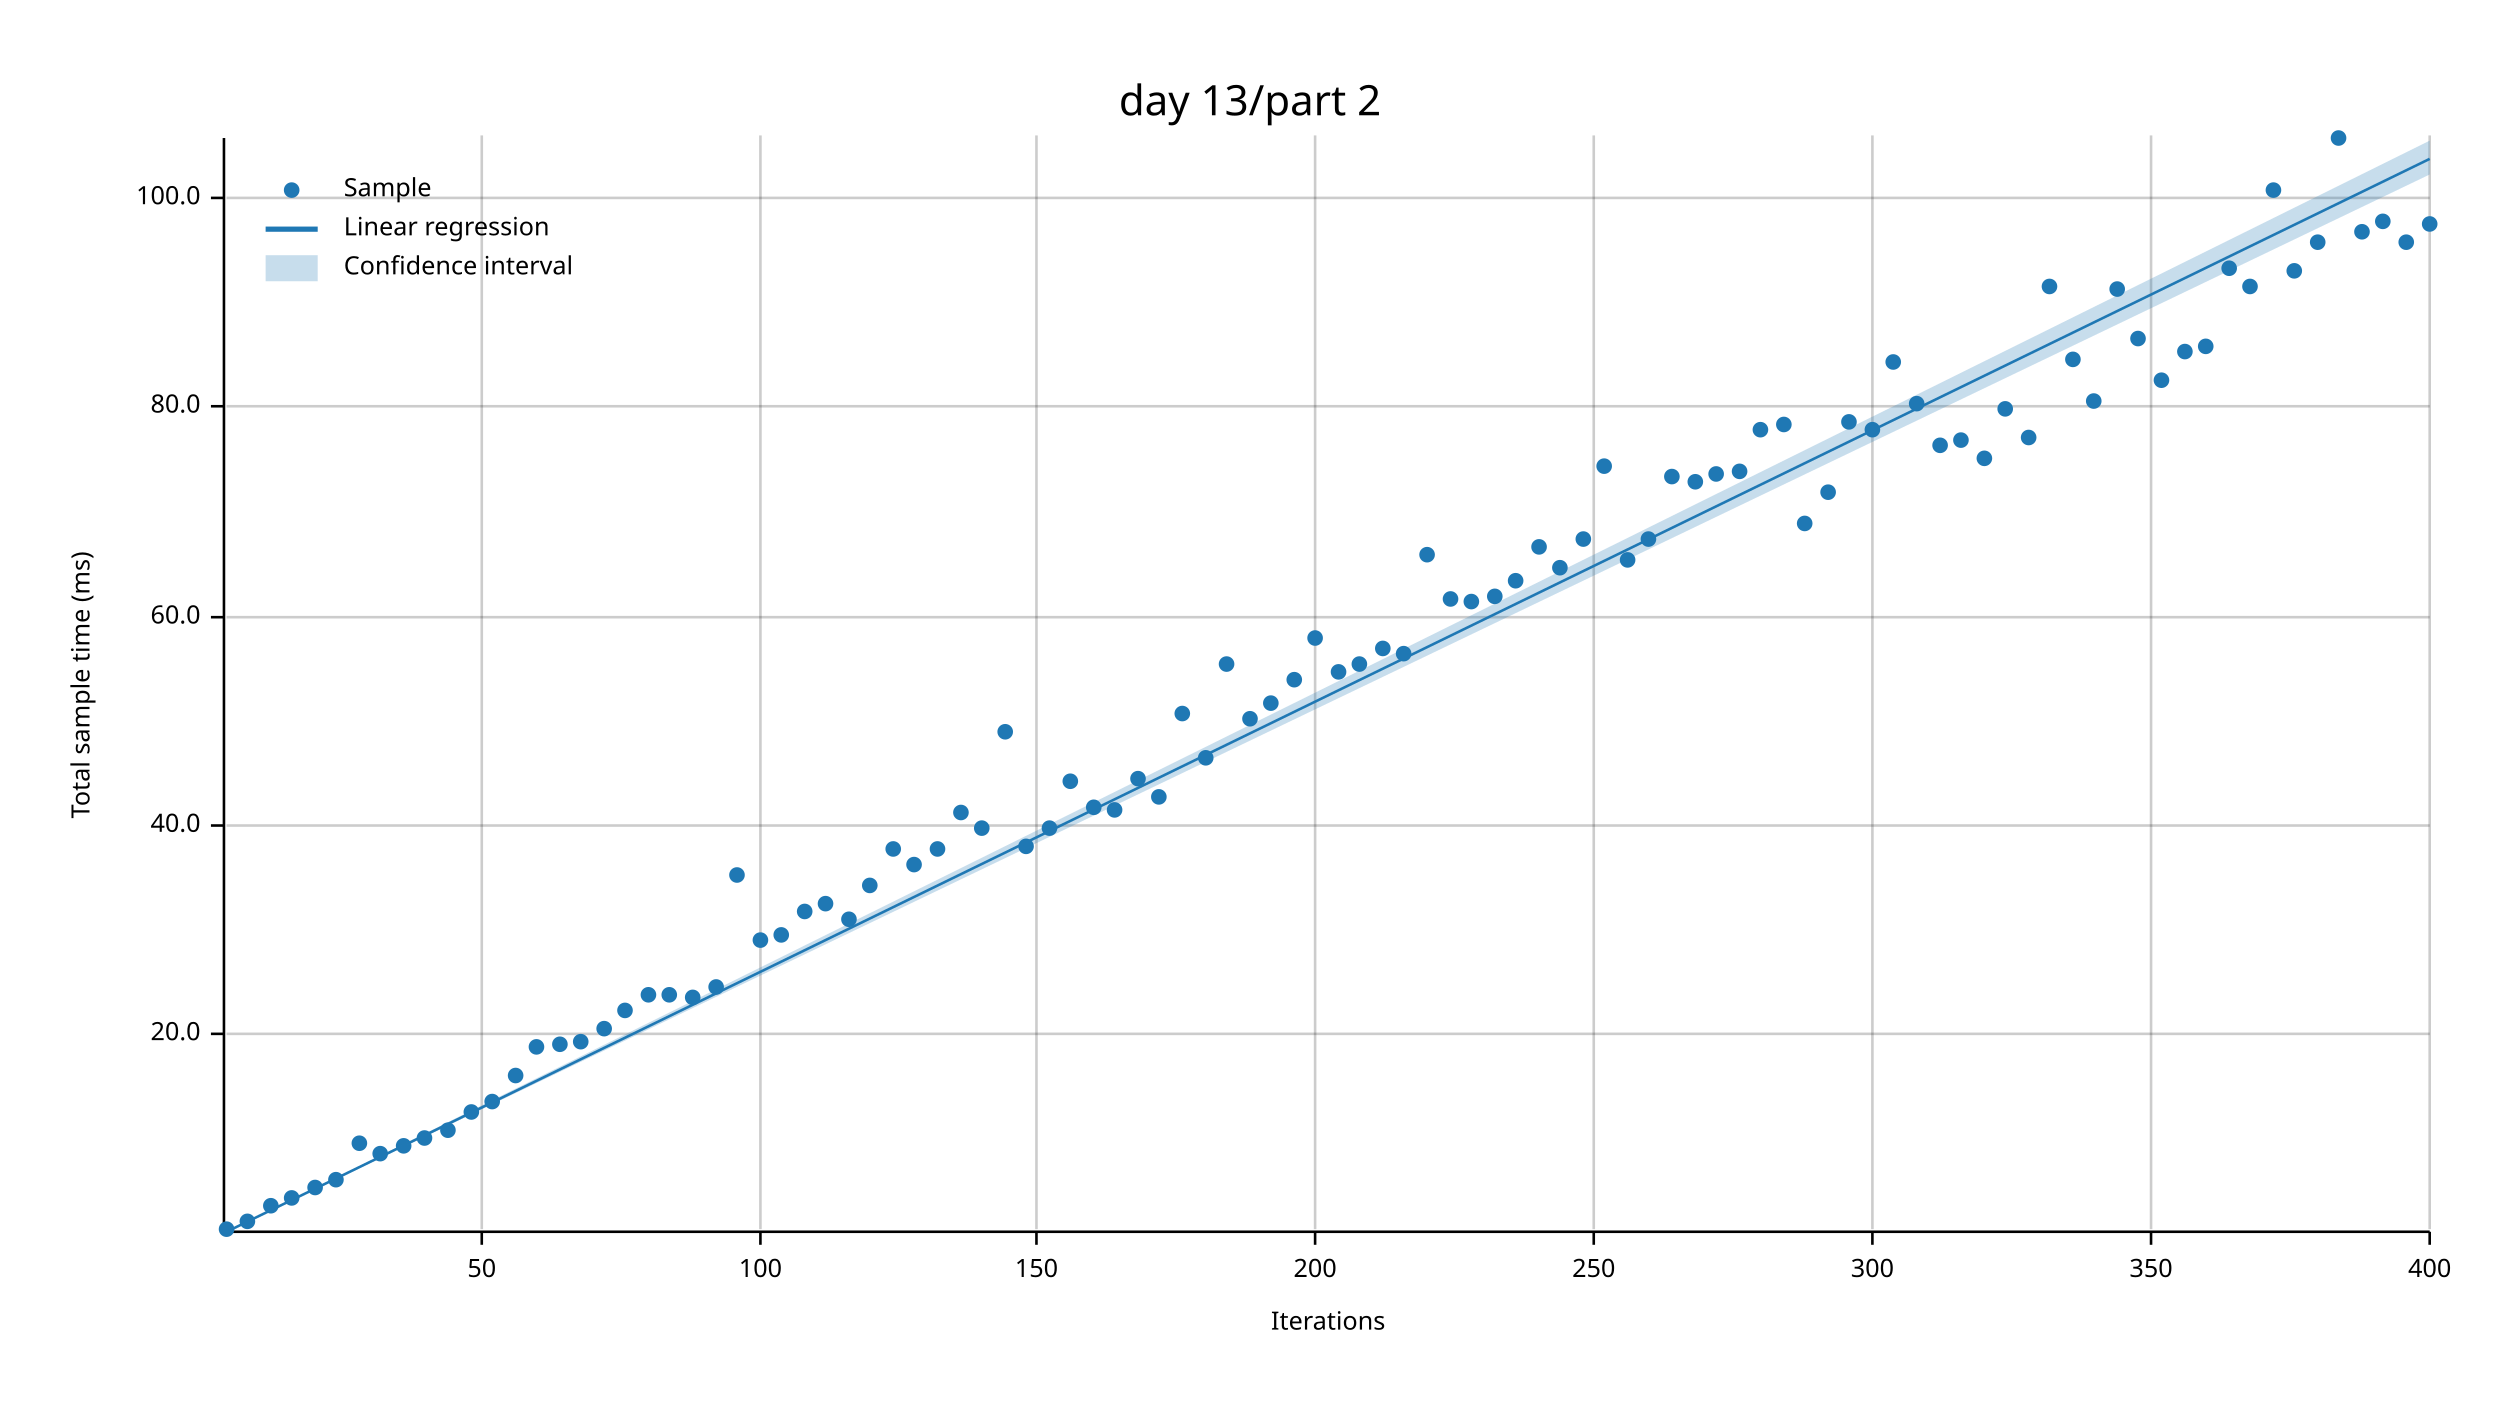
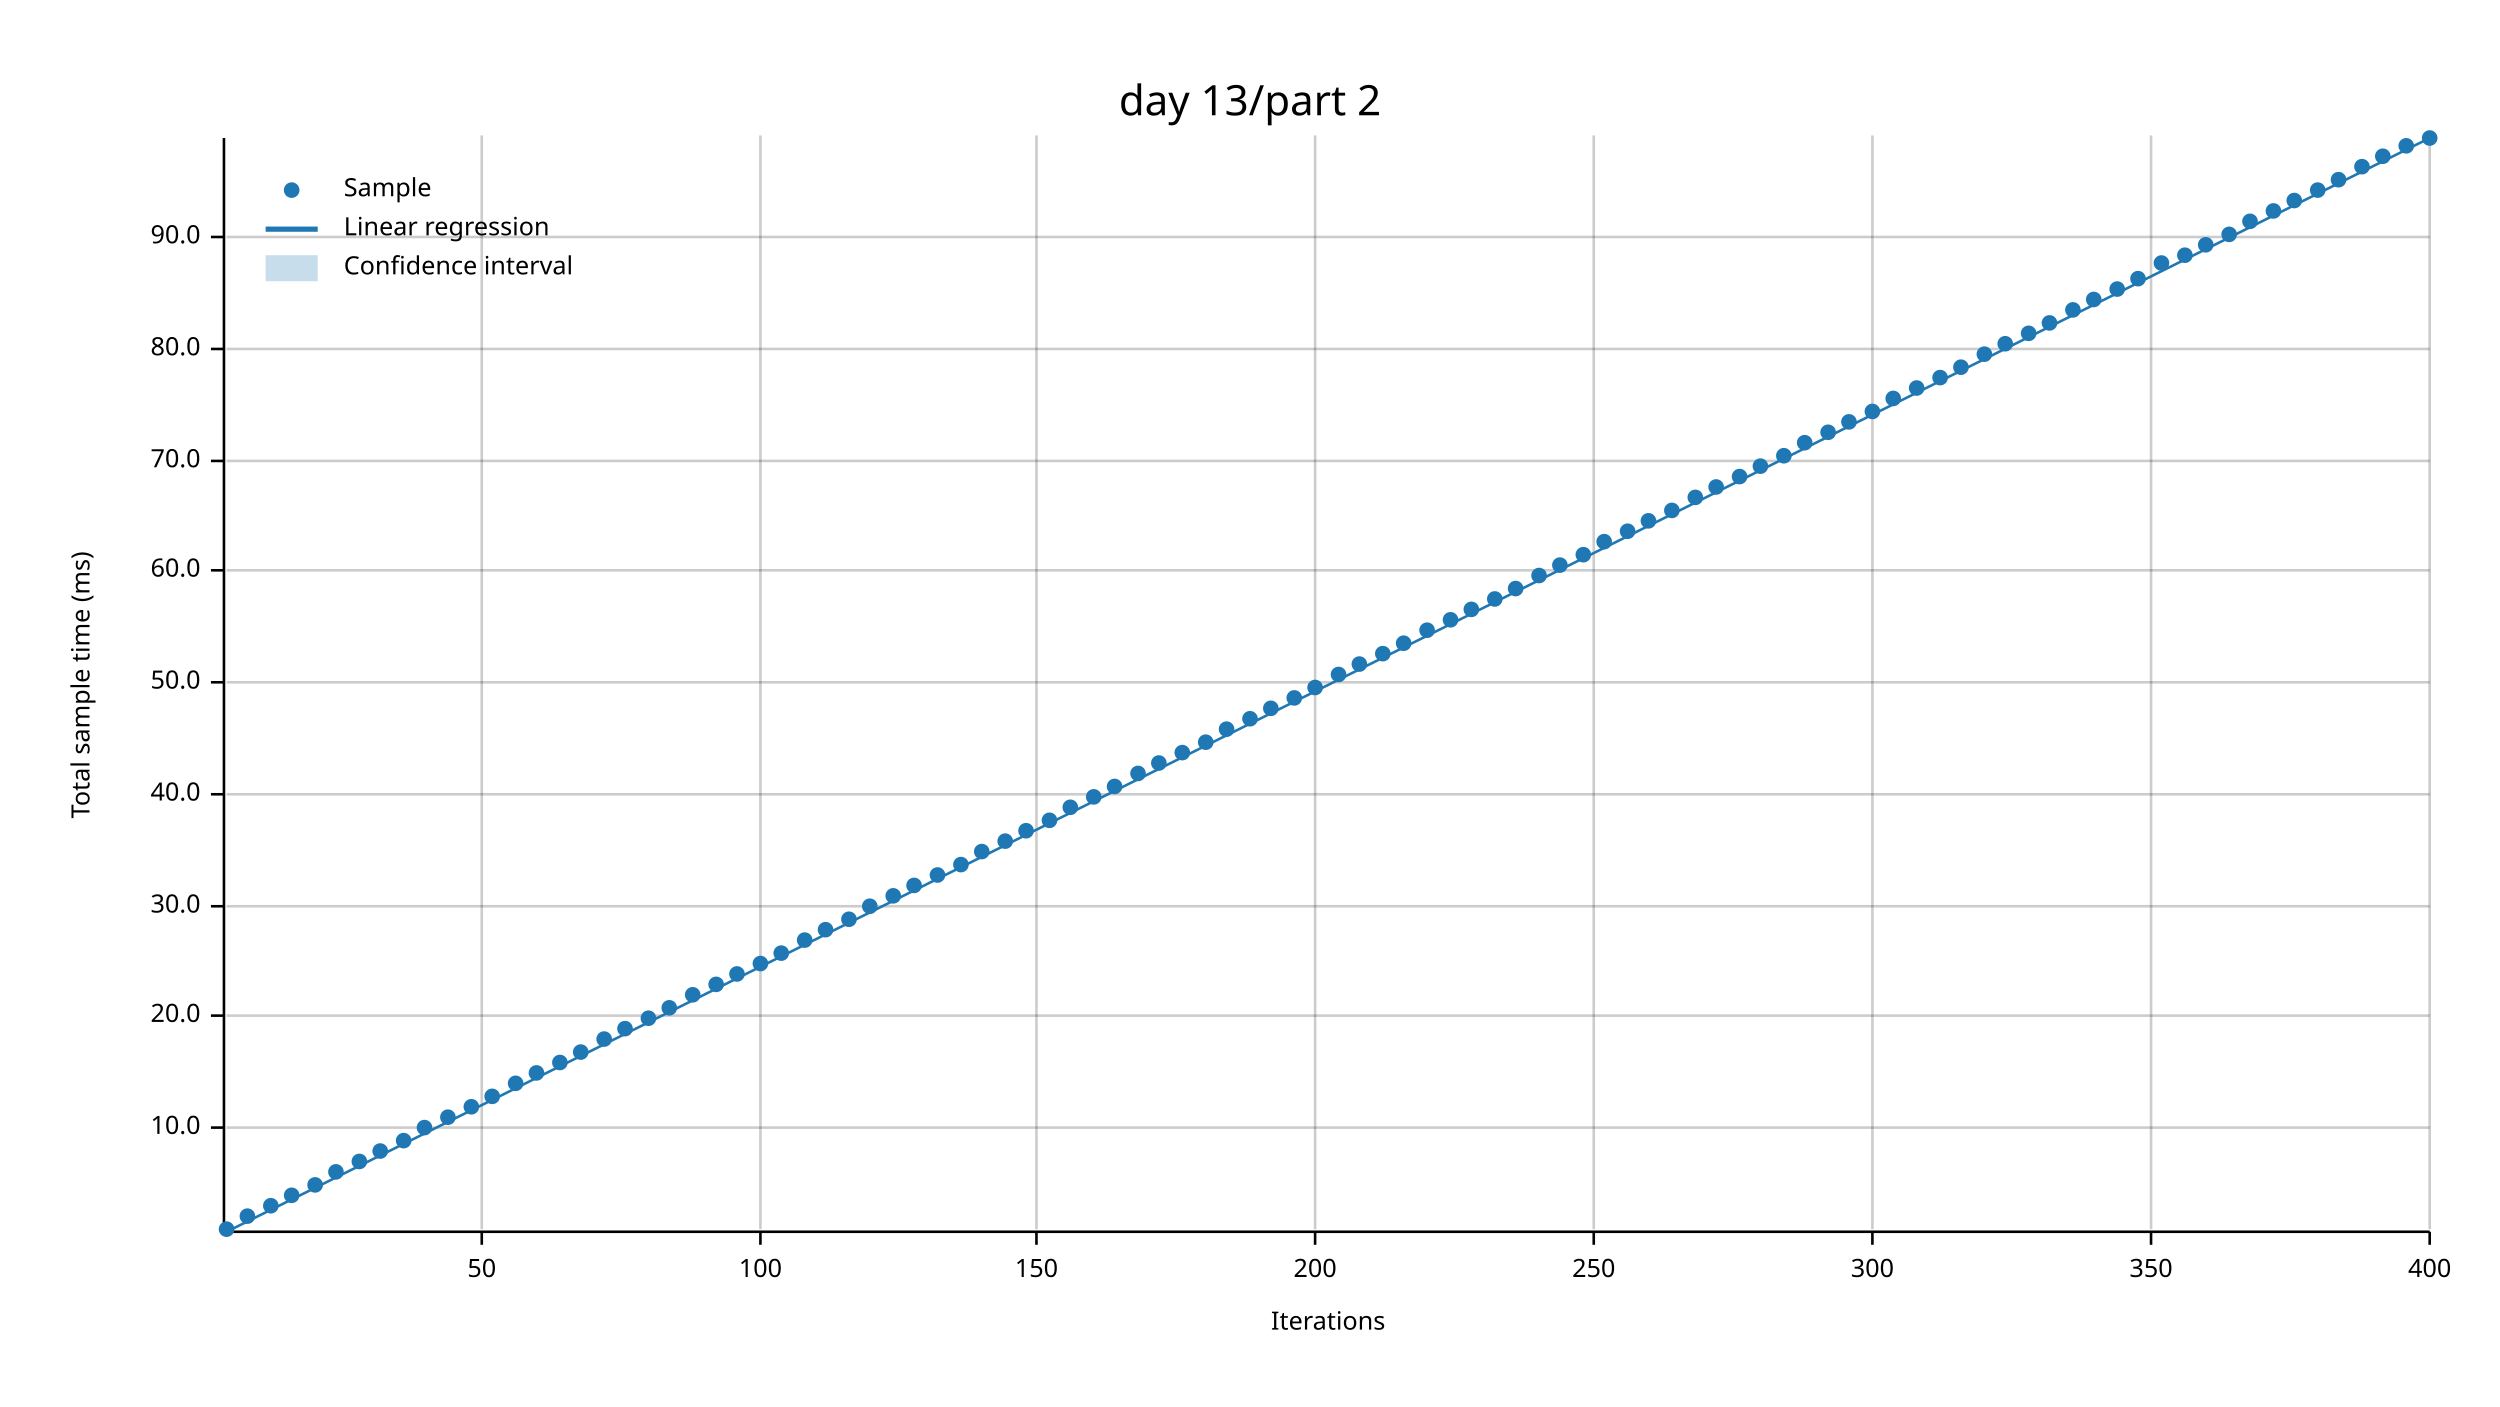
<svg xmlns="http://www.w3.org/2000/svg" width="960" height="540" viewBox="0 0 960 540">
  <text x="480" y="32" dy="0.76em" text-anchor="middle" font-family="sans-serif" font-size="16.129" opacity="1" fill="#000000">
day 13/part 2
</text>
  <text x="27" y="263" dy="0.76em" text-anchor="middle" font-family="sans-serif" font-size="9.677" opacity="1" fill="#000000" transform="rotate(270, 27, 263)">
Total sample time (ms)
</text>
  <text x="510" y="513" dy="-0.5ex" text-anchor="middle" font-family="sans-serif" font-size="9.677" opacity="1" fill="#000000">
Iterations
</text>
  <line opacity="0.2" stroke="#000000" stroke-width="1" x1="185" y1="472" x2="185" y2="52" />
  <line opacity="0.2" stroke="#000000" stroke-width="1" x1="292" y1="472" x2="292" y2="52" />
  <line opacity="0.2" stroke="#000000" stroke-width="1" x1="398" y1="472" x2="398" y2="52" />
  <line opacity="0.2" stroke="#000000" stroke-width="1" x1="505" y1="472" x2="505" y2="52" />
  <line opacity="0.2" stroke="#000000" stroke-width="1" x1="612" y1="472" x2="612" y2="52" />
  <line opacity="0.2" stroke="#000000" stroke-width="1" x1="719" y1="472" x2="719" y2="52" />
  <line opacity="0.2" stroke="#000000" stroke-width="1" x1="826" y1="472" x2="826" y2="52" />
  <line opacity="0.2" stroke="#000000" stroke-width="1" x1="933" y1="472" x2="933" y2="52" />
-   <line opacity="0.2" stroke="#000000" stroke-width="1" x1="87" y1="397" x2="933" y2="397" />
-   <line opacity="0.2" stroke="#000000" stroke-width="1" x1="87" y1="317" x2="933" y2="317" />
-   <line opacity="0.2" stroke="#000000" stroke-width="1" x1="87" y1="237" x2="933" y2="237" />
-   <line opacity="0.2" stroke="#000000" stroke-width="1" x1="87" y1="156" x2="933" y2="156" />
-   <line opacity="0.2" stroke="#000000" stroke-width="1" x1="87" y1="76" x2="933" y2="76" />
+   <line opacity="0.2" stroke="#000000" stroke-width="1" x1="87" y1="433" x2="933" y2="433" />
+   <line opacity="0.2" stroke="#000000" stroke-width="1" x1="87" y1="390" x2="933" y2="390" />
+   <line opacity="0.2" stroke="#000000" stroke-width="1" x1="87" y1="348" x2="933" y2="348" />
+   <line opacity="0.2" stroke="#000000" stroke-width="1" x1="87" y1="305" x2="933" y2="305" />
+   <line opacity="0.2" stroke="#000000" stroke-width="1" x1="87" y1="262" x2="933" y2="262" />
+   <line opacity="0.2" stroke="#000000" stroke-width="1" x1="87" y1="219" x2="933" y2="219" />
+   <line opacity="0.2" stroke="#000000" stroke-width="1" x1="87" y1="177" x2="933" y2="177" />
+   <line opacity="0.2" stroke="#000000" stroke-width="1" x1="87" y1="134" x2="933" y2="134" />
+   <line opacity="0.2" stroke="#000000" stroke-width="1" x1="87" y1="91" x2="933" y2="91" />
  <polyline fill="none" opacity="1" stroke="#000000" stroke-width="1" points="86,53 86,473 " />
-   <text x="77" y="397" dy="0.5ex" text-anchor="end" font-family="sans-serif" font-size="9.677" opacity="1" fill="#000000">
+   <text x="77" y="433" dy="0.5ex" text-anchor="end" font-family="sans-serif" font-size="9.677" opacity="1" fill="#000000">
+ 10.0
+ </text>
+   <polyline fill="none" opacity="1" stroke="#000000" stroke-width="1" points="81,433 86,433 " />
+   <text x="77" y="390" dy="0.5ex" text-anchor="end" font-family="sans-serif" font-size="9.677" opacity="1" fill="#000000">
20.0
</text>
-   <polyline fill="none" opacity="1" stroke="#000000" stroke-width="1" points="81,397 86,397 " />
-   <text x="77" y="317" dy="0.5ex" text-anchor="end" font-family="sans-serif" font-size="9.677" opacity="1" fill="#000000">
+   <polyline fill="none" opacity="1" stroke="#000000" stroke-width="1" points="81,390 86,390 " />
+   <text x="77" y="348" dy="0.5ex" text-anchor="end" font-family="sans-serif" font-size="9.677" opacity="1" fill="#000000">
+ 30.0
+ </text>
+   <polyline fill="none" opacity="1" stroke="#000000" stroke-width="1" points="81,348 86,348 " />
+   <text x="77" y="305" dy="0.5ex" text-anchor="end" font-family="sans-serif" font-size="9.677" opacity="1" fill="#000000">
40.0
</text>
-   <polyline fill="none" opacity="1" stroke="#000000" stroke-width="1" points="81,317 86,317 " />
-   <text x="77" y="237" dy="0.5ex" text-anchor="end" font-family="sans-serif" font-size="9.677" opacity="1" fill="#000000">
+   <polyline fill="none" opacity="1" stroke="#000000" stroke-width="1" points="81,305 86,305 " />
+   <text x="77" y="262" dy="0.5ex" text-anchor="end" font-family="sans-serif" font-size="9.677" opacity="1" fill="#000000">
+ 50.0
+ </text>
+   <polyline fill="none" opacity="1" stroke="#000000" stroke-width="1" points="81,262 86,262 " />
+   <text x="77" y="219" dy="0.5ex" text-anchor="end" font-family="sans-serif" font-size="9.677" opacity="1" fill="#000000">
60.0
</text>
-   <polyline fill="none" opacity="1" stroke="#000000" stroke-width="1" points="81,237 86,237 " />
-   <text x="77" y="156" dy="0.5ex" text-anchor="end" font-family="sans-serif" font-size="9.677" opacity="1" fill="#000000">
+   <polyline fill="none" opacity="1" stroke="#000000" stroke-width="1" points="81,219 86,219 " />
+   <text x="77" y="177" dy="0.5ex" text-anchor="end" font-family="sans-serif" font-size="9.677" opacity="1" fill="#000000">
+ 70.0
+ </text>
+   <polyline fill="none" opacity="1" stroke="#000000" stroke-width="1" points="81,177 86,177 " />
+   <text x="77" y="134" dy="0.5ex" text-anchor="end" font-family="sans-serif" font-size="9.677" opacity="1" fill="#000000">
80.0
</text>
-   <polyline fill="none" opacity="1" stroke="#000000" stroke-width="1" points="81,156 86,156 " />
-   <text x="77" y="76" dy="0.5ex" text-anchor="end" font-family="sans-serif" font-size="9.677" opacity="1" fill="#000000">
- 100.0
- </text>
-   <polyline fill="none" opacity="1" stroke="#000000" stroke-width="1" points="81,76 86,76 " />
+   <polyline fill="none" opacity="1" stroke="#000000" stroke-width="1" points="81,134 86,134 " />
+   <text x="77" y="91" dy="0.5ex" text-anchor="end" font-family="sans-serif" font-size="9.677" opacity="1" fill="#000000">
+ 90.0
+ </text>
+   <polyline fill="none" opacity="1" stroke="#000000" stroke-width="1" points="81,91 86,91 " />
  <polyline fill="none" opacity="1" stroke="#000000" stroke-width="1" points="87,473 933,473 " />
  <text x="185" y="483" dy="0.76em" text-anchor="middle" font-family="sans-serif" font-size="9.677" opacity="1" fill="#000000">
50
</text>
  <polyline fill="none" opacity="1" stroke="#000000" stroke-width="1" points="185,473 185,478 " />
  <text x="292" y="483" dy="0.76em" text-anchor="middle" font-family="sans-serif" font-size="9.677" opacity="1" fill="#000000">
100
</text>
  <polyline fill="none" opacity="1" stroke="#000000" stroke-width="1" points="292,473 292,478 " />
  <text x="398" y="483" dy="0.76em" text-anchor="middle" font-family="sans-serif" font-size="9.677" opacity="1" fill="#000000">
150
</text>
  <polyline fill="none" opacity="1" stroke="#000000" stroke-width="1" points="398,473 398,478 " />
  <text x="505" y="483" dy="0.76em" text-anchor="middle" font-family="sans-serif" font-size="9.677" opacity="1" fill="#000000">
200
</text>
  <polyline fill="none" opacity="1" stroke="#000000" stroke-width="1" points="505,473 505,478 " />
  <text x="612" y="483" dy="0.76em" text-anchor="middle" font-family="sans-serif" font-size="9.677" opacity="1" fill="#000000">
250
</text>
  <polyline fill="none" opacity="1" stroke="#000000" stroke-width="1" points="612,473 612,478 " />
  <text x="719" y="483" dy="0.76em" text-anchor="middle" font-family="sans-serif" font-size="9.677" opacity="1" fill="#000000">
300
</text>
  <polyline fill="none" opacity="1" stroke="#000000" stroke-width="1" points="719,473 719,478 " />
  <text x="826" y="483" dy="0.76em" text-anchor="middle" font-family="sans-serif" font-size="9.677" opacity="1" fill="#000000">
350
</text>
  <polyline fill="none" opacity="1" stroke="#000000" stroke-width="1" points="826,473 826,478 " />
  <text x="933" y="483" dy="0.76em" text-anchor="middle" font-family="sans-serif" font-size="9.677" opacity="1" fill="#000000">
400
</text>
  <polyline fill="none" opacity="1" stroke="#000000" stroke-width="1" points="933,473 933,478 " />
  <circle cx="87" cy="472" r="3" opacity="1" fill="#1F78B4" stroke="none" stroke-width="1" />
-   <circle cx="95" cy="469" r="3" opacity="1" fill="#1F78B4" stroke="none" stroke-width="1" />
+   <circle cx="95" cy="467" r="3" opacity="1" fill="#1F78B4" stroke="none" stroke-width="1" />
  <circle cx="104" cy="463" r="3" opacity="1" fill="#1F78B4" stroke="none" stroke-width="1" />
-   <circle cx="112" cy="460" r="3" opacity="1" fill="#1F78B4" stroke="none" stroke-width="1" />
-   <circle cx="121" cy="456" r="3" opacity="1" fill="#1F78B4" stroke="none" stroke-width="1" />
-   <circle cx="129" cy="453" r="3" opacity="1" fill="#1F78B4" stroke="none" stroke-width="1" />
-   <circle cx="138" cy="439" r="3" opacity="1" fill="#1F78B4" stroke="none" stroke-width="1" />
-   <circle cx="146" cy="443" r="3" opacity="1" fill="#1F78B4" stroke="none" stroke-width="1" />
-   <circle cx="155" cy="440" r="3" opacity="1" fill="#1F78B4" stroke="none" stroke-width="1" />
-   <circle cx="163" cy="437" r="3" opacity="1" fill="#1F78B4" stroke="none" stroke-width="1" />
-   <circle cx="172" cy="434" r="3" opacity="1" fill="#1F78B4" stroke="none" stroke-width="1" />
-   <circle cx="181" cy="427" r="3" opacity="1" fill="#1F78B4" stroke="none" stroke-width="1" />
-   <circle cx="189" cy="423" r="3" opacity="1" fill="#1F78B4" stroke="none" stroke-width="1" />
-   <circle cx="198" cy="413" r="3" opacity="1" fill="#1F78B4" stroke="none" stroke-width="1" />
-   <circle cx="206" cy="402" r="3" opacity="1" fill="#1F78B4" stroke="none" stroke-width="1" />
-   <circle cx="215" cy="401" r="3" opacity="1" fill="#1F78B4" stroke="none" stroke-width="1" />
-   <circle cx="223" cy="400" r="3" opacity="1" fill="#1F78B4" stroke="none" stroke-width="1" />
-   <circle cx="232" cy="395" r="3" opacity="1" fill="#1F78B4" stroke="none" stroke-width="1" />
-   <circle cx="240" cy="388" r="3" opacity="1" fill="#1F78B4" stroke="none" stroke-width="1" />
-   <circle cx="249" cy="382" r="3" opacity="1" fill="#1F78B4" stroke="none" stroke-width="1" />
-   <circle cx="257" cy="382" r="3" opacity="1" fill="#1F78B4" stroke="none" stroke-width="1" />
-   <circle cx="266" cy="383" r="3" opacity="1" fill="#1F78B4" stroke="none" stroke-width="1" />
-   <circle cx="275" cy="379" r="3" opacity="1" fill="#1F78B4" stroke="none" stroke-width="1" />
-   <circle cx="283" cy="336" r="3" opacity="1" fill="#1F78B4" stroke="none" stroke-width="1" />
-   <circle cx="292" cy="361" r="3" opacity="1" fill="#1F78B4" stroke="none" stroke-width="1" />
-   <circle cx="300" cy="359" r="3" opacity="1" fill="#1F78B4" stroke="none" stroke-width="1" />
-   <circle cx="309" cy="350" r="3" opacity="1" fill="#1F78B4" stroke="none" stroke-width="1" />
-   <circle cx="317" cy="347" r="3" opacity="1" fill="#1F78B4" stroke="none" stroke-width="1" />
+   <circle cx="112" cy="459" r="3" opacity="1" fill="#1F78B4" stroke="none" stroke-width="1" />
+   <circle cx="121" cy="455" r="3" opacity="1" fill="#1F78B4" stroke="none" stroke-width="1" />
+   <circle cx="129" cy="450" r="3" opacity="1" fill="#1F78B4" stroke="none" stroke-width="1" />
+   <circle cx="138" cy="446" r="3" opacity="1" fill="#1F78B4" stroke="none" stroke-width="1" />
+   <circle cx="146" cy="442" r="3" opacity="1" fill="#1F78B4" stroke="none" stroke-width="1" />
+   <circle cx="155" cy="438" r="3" opacity="1" fill="#1F78B4" stroke="none" stroke-width="1" />
+   <circle cx="163" cy="433" r="3" opacity="1" fill="#1F78B4" stroke="none" stroke-width="1" />
+   <circle cx="172" cy="429" r="3" opacity="1" fill="#1F78B4" stroke="none" stroke-width="1" />
+   <circle cx="181" cy="425" r="3" opacity="1" fill="#1F78B4" stroke="none" stroke-width="1" />
+   <circle cx="189" cy="421" r="3" opacity="1" fill="#1F78B4" stroke="none" stroke-width="1" />
+   <circle cx="198" cy="416" r="3" opacity="1" fill="#1F78B4" stroke="none" stroke-width="1" />
+   <circle cx="206" cy="412" r="3" opacity="1" fill="#1F78B4" stroke="none" stroke-width="1" />
+   <circle cx="215" cy="408" r="3" opacity="1" fill="#1F78B4" stroke="none" stroke-width="1" />
+   <circle cx="223" cy="404" r="3" opacity="1" fill="#1F78B4" stroke="none" stroke-width="1" />
+   <circle cx="232" cy="399" r="3" opacity="1" fill="#1F78B4" stroke="none" stroke-width="1" />
+   <circle cx="240" cy="395" r="3" opacity="1" fill="#1F78B4" stroke="none" stroke-width="1" />
+   <circle cx="249" cy="391" r="3" opacity="1" fill="#1F78B4" stroke="none" stroke-width="1" />
+   <circle cx="257" cy="387" r="3" opacity="1" fill="#1F78B4" stroke="none" stroke-width="1" />
+   <circle cx="266" cy="382" r="3" opacity="1" fill="#1F78B4" stroke="none" stroke-width="1" />
+   <circle cx="275" cy="378" r="3" opacity="1" fill="#1F78B4" stroke="none" stroke-width="1" />
+   <circle cx="283" cy="374" r="3" opacity="1" fill="#1F78B4" stroke="none" stroke-width="1" />
+   <circle cx="292" cy="370" r="3" opacity="1" fill="#1F78B4" stroke="none" stroke-width="1" />
+   <circle cx="300" cy="366" r="3" opacity="1" fill="#1F78B4" stroke="none" stroke-width="1" />
+   <circle cx="309" cy="361" r="3" opacity="1" fill="#1F78B4" stroke="none" stroke-width="1" />
+   <circle cx="317" cy="357" r="3" opacity="1" fill="#1F78B4" stroke="none" stroke-width="1" />
  <circle cx="326" cy="353" r="3" opacity="1" fill="#1F78B4" stroke="none" stroke-width="1" />
-   <circle cx="334" cy="340" r="3" opacity="1" fill="#1F78B4" stroke="none" stroke-width="1" />
-   <circle cx="343" cy="326" r="3" opacity="1" fill="#1F78B4" stroke="none" stroke-width="1" />
-   <circle cx="351" cy="332" r="3" opacity="1" fill="#1F78B4" stroke="none" stroke-width="1" />
-   <circle cx="360" cy="326" r="3" opacity="1" fill="#1F78B4" stroke="none" stroke-width="1" />
-   <circle cx="369" cy="312" r="3" opacity="1" fill="#1F78B4" stroke="none" stroke-width="1" />
-   <circle cx="377" cy="318" r="3" opacity="1" fill="#1F78B4" stroke="none" stroke-width="1" />
-   <circle cx="386" cy="281" r="3" opacity="1" fill="#1F78B4" stroke="none" stroke-width="1" />
-   <circle cx="394" cy="325" r="3" opacity="1" fill="#1F78B4" stroke="none" stroke-width="1" />
-   <circle cx="403" cy="318" r="3" opacity="1" fill="#1F78B4" stroke="none" stroke-width="1" />
-   <circle cx="411" cy="300" r="3" opacity="1" fill="#1F78B4" stroke="none" stroke-width="1" />
-   <circle cx="420" cy="310" r="3" opacity="1" fill="#1F78B4" stroke="none" stroke-width="1" />
-   <circle cx="428" cy="311" r="3" opacity="1" fill="#1F78B4" stroke="none" stroke-width="1" />
-   <circle cx="437" cy="299" r="3" opacity="1" fill="#1F78B4" stroke="none" stroke-width="1" />
-   <circle cx="445" cy="306" r="3" opacity="1" fill="#1F78B4" stroke="none" stroke-width="1" />
-   <circle cx="454" cy="274" r="3" opacity="1" fill="#1F78B4" stroke="none" stroke-width="1" />
-   <circle cx="463" cy="291" r="3" opacity="1" fill="#1F78B4" stroke="none" stroke-width="1" />
-   <circle cx="471" cy="255" r="3" opacity="1" fill="#1F78B4" stroke="none" stroke-width="1" />
+   <circle cx="334" cy="348" r="3" opacity="1" fill="#1F78B4" stroke="none" stroke-width="1" />
+   <circle cx="343" cy="344" r="3" opacity="1" fill="#1F78B4" stroke="none" stroke-width="1" />
+   <circle cx="351" cy="340" r="3" opacity="1" fill="#1F78B4" stroke="none" stroke-width="1" />
+   <circle cx="360" cy="336" r="3" opacity="1" fill="#1F78B4" stroke="none" stroke-width="1" />
+   <circle cx="369" cy="332" r="3" opacity="1" fill="#1F78B4" stroke="none" stroke-width="1" />
+   <circle cx="377" cy="327" r="3" opacity="1" fill="#1F78B4" stroke="none" stroke-width="1" />
+   <circle cx="386" cy="323" r="3" opacity="1" fill="#1F78B4" stroke="none" stroke-width="1" />
+   <circle cx="394" cy="319" r="3" opacity="1" fill="#1F78B4" stroke="none" stroke-width="1" />
+   <circle cx="403" cy="315" r="3" opacity="1" fill="#1F78B4" stroke="none" stroke-width="1" />
+   <circle cx="411" cy="310" r="3" opacity="1" fill="#1F78B4" stroke="none" stroke-width="1" />
+   <circle cx="420" cy="306" r="3" opacity="1" fill="#1F78B4" stroke="none" stroke-width="1" />
+   <circle cx="428" cy="302" r="3" opacity="1" fill="#1F78B4" stroke="none" stroke-width="1" />
+   <circle cx="437" cy="297" r="3" opacity="1" fill="#1F78B4" stroke="none" stroke-width="1" />
+   <circle cx="445" cy="293" r="3" opacity="1" fill="#1F78B4" stroke="none" stroke-width="1" />
+   <circle cx="454" cy="289" r="3" opacity="1" fill="#1F78B4" stroke="none" stroke-width="1" />
+   <circle cx="463" cy="285" r="3" opacity="1" fill="#1F78B4" stroke="none" stroke-width="1" />
+   <circle cx="471" cy="280" r="3" opacity="1" fill="#1F78B4" stroke="none" stroke-width="1" />
  <circle cx="480" cy="276" r="3" opacity="1" fill="#1F78B4" stroke="none" stroke-width="1" />
-   <circle cx="488" cy="270" r="3" opacity="1" fill="#1F78B4" stroke="none" stroke-width="1" />
-   <circle cx="497" cy="261" r="3" opacity="1" fill="#1F78B4" stroke="none" stroke-width="1" />
-   <circle cx="505" cy="245" r="3" opacity="1" fill="#1F78B4" stroke="none" stroke-width="1" />
-   <circle cx="514" cy="258" r="3" opacity="1" fill="#1F78B4" stroke="none" stroke-width="1" />
+   <circle cx="488" cy="272" r="3" opacity="1" fill="#1F78B4" stroke="none" stroke-width="1" />
+   <circle cx="497" cy="268" r="3" opacity="1" fill="#1F78B4" stroke="none" stroke-width="1" />
+   <circle cx="505" cy="264" r="3" opacity="1" fill="#1F78B4" stroke="none" stroke-width="1" />
+   <circle cx="514" cy="259" r="3" opacity="1" fill="#1F78B4" stroke="none" stroke-width="1" />
  <circle cx="522" cy="255" r="3" opacity="1" fill="#1F78B4" stroke="none" stroke-width="1" />
-   <circle cx="531" cy="249" r="3" opacity="1" fill="#1F78B4" stroke="none" stroke-width="1" />
-   <circle cx="539" cy="251" r="3" opacity="1" fill="#1F78B4" stroke="none" stroke-width="1" />
-   <circle cx="548" cy="213" r="3" opacity="1" fill="#1F78B4" stroke="none" stroke-width="1" />
-   <circle cx="557" cy="230" r="3" opacity="1" fill="#1F78B4" stroke="none" stroke-width="1" />
-   <circle cx="565" cy="231" r="3" opacity="1" fill="#1F78B4" stroke="none" stroke-width="1" />
-   <circle cx="574" cy="229" r="3" opacity="1" fill="#1F78B4" stroke="none" stroke-width="1" />
-   <circle cx="582" cy="223" r="3" opacity="1" fill="#1F78B4" stroke="none" stroke-width="1" />
-   <circle cx="591" cy="210" r="3" opacity="1" fill="#1F78B4" stroke="none" stroke-width="1" />
-   <circle cx="599" cy="218" r="3" opacity="1" fill="#1F78B4" stroke="none" stroke-width="1" />
-   <circle cx="608" cy="207" r="3" opacity="1" fill="#1F78B4" stroke="none" stroke-width="1" />
-   <circle cx="616" cy="179" r="3" opacity="1" fill="#1F78B4" stroke="none" stroke-width="1" />
-   <circle cx="625" cy="215" r="3" opacity="1" fill="#1F78B4" stroke="none" stroke-width="1" />
-   <circle cx="633" cy="207" r="3" opacity="1" fill="#1F78B4" stroke="none" stroke-width="1" />
-   <circle cx="642" cy="183" r="3" opacity="1" fill="#1F78B4" stroke="none" stroke-width="1" />
-   <circle cx="651" cy="185" r="3" opacity="1" fill="#1F78B4" stroke="none" stroke-width="1" />
-   <circle cx="659" cy="182" r="3" opacity="1" fill="#1F78B4" stroke="none" stroke-width="1" />
-   <circle cx="668" cy="181" r="3" opacity="1" fill="#1F78B4" stroke="none" stroke-width="1" />
-   <circle cx="676" cy="165" r="3" opacity="1" fill="#1F78B4" stroke="none" stroke-width="1" />
-   <circle cx="685" cy="163" r="3" opacity="1" fill="#1F78B4" stroke="none" stroke-width="1" />
-   <circle cx="693" cy="201" r="3" opacity="1" fill="#1F78B4" stroke="none" stroke-width="1" />
-   <circle cx="702" cy="189" r="3" opacity="1" fill="#1F78B4" stroke="none" stroke-width="1" />
+   <circle cx="531" cy="251" r="3" opacity="1" fill="#1F78B4" stroke="none" stroke-width="1" />
+   <circle cx="539" cy="247" r="3" opacity="1" fill="#1F78B4" stroke="none" stroke-width="1" />
+   <circle cx="548" cy="242" r="3" opacity="1" fill="#1F78B4" stroke="none" stroke-width="1" />
+   <circle cx="557" cy="238" r="3" opacity="1" fill="#1F78B4" stroke="none" stroke-width="1" />
+   <circle cx="565" cy="234" r="3" opacity="1" fill="#1F78B4" stroke="none" stroke-width="1" />
+   <circle cx="574" cy="230" r="3" opacity="1" fill="#1F78B4" stroke="none" stroke-width="1" />
+   <circle cx="582" cy="226" r="3" opacity="1" fill="#1F78B4" stroke="none" stroke-width="1" />
+   <circle cx="591" cy="221" r="3" opacity="1" fill="#1F78B4" stroke="none" stroke-width="1" />
+   <circle cx="599" cy="217" r="3" opacity="1" fill="#1F78B4" stroke="none" stroke-width="1" />
+   <circle cx="608" cy="213" r="3" opacity="1" fill="#1F78B4" stroke="none" stroke-width="1" />
+   <circle cx="616" cy="208" r="3" opacity="1" fill="#1F78B4" stroke="none" stroke-width="1" />
+   <circle cx="625" cy="204" r="3" opacity="1" fill="#1F78B4" stroke="none" stroke-width="1" />
+   <circle cx="633" cy="200" r="3" opacity="1" fill="#1F78B4" stroke="none" stroke-width="1" />
+   <circle cx="642" cy="196" r="3" opacity="1" fill="#1F78B4" stroke="none" stroke-width="1" />
+   <circle cx="651" cy="191" r="3" opacity="1" fill="#1F78B4" stroke="none" stroke-width="1" />
+   <circle cx="659" cy="187" r="3" opacity="1" fill="#1F78B4" stroke="none" stroke-width="1" />
+   <circle cx="668" cy="183" r="3" opacity="1" fill="#1F78B4" stroke="none" stroke-width="1" />
+   <circle cx="676" cy="179" r="3" opacity="1" fill="#1F78B4" stroke="none" stroke-width="1" />
+   <circle cx="685" cy="175" r="3" opacity="1" fill="#1F78B4" stroke="none" stroke-width="1" />
+   <circle cx="693" cy="170" r="3" opacity="1" fill="#1F78B4" stroke="none" stroke-width="1" />
+   <circle cx="702" cy="166" r="3" opacity="1" fill="#1F78B4" stroke="none" stroke-width="1" />
  <circle cx="710" cy="162" r="3" opacity="1" fill="#1F78B4" stroke="none" stroke-width="1" />
-   <circle cx="719" cy="165" r="3" opacity="1" fill="#1F78B4" stroke="none" stroke-width="1" />
-   <circle cx="727" cy="139" r="3" opacity="1" fill="#1F78B4" stroke="none" stroke-width="1" />
-   <circle cx="736" cy="155" r="3" opacity="1" fill="#1F78B4" stroke="none" stroke-width="1" />
-   <circle cx="745" cy="171" r="3" opacity="1" fill="#1F78B4" stroke="none" stroke-width="1" />
-   <circle cx="753" cy="169" r="3" opacity="1" fill="#1F78B4" stroke="none" stroke-width="1" />
-   <circle cx="762" cy="176" r="3" opacity="1" fill="#1F78B4" stroke="none" stroke-width="1" />
-   <circle cx="770" cy="157" r="3" opacity="1" fill="#1F78B4" stroke="none" stroke-width="1" />
-   <circle cx="779" cy="168" r="3" opacity="1" fill="#1F78B4" stroke="none" stroke-width="1" />
-   <circle cx="787" cy="110" r="3" opacity="1" fill="#1F78B4" stroke="none" stroke-width="1" />
-   <circle cx="796" cy="138" r="3" opacity="1" fill="#1F78B4" stroke="none" stroke-width="1" />
-   <circle cx="804" cy="154" r="3" opacity="1" fill="#1F78B4" stroke="none" stroke-width="1" />
+   <circle cx="719" cy="158" r="3" opacity="1" fill="#1F78B4" stroke="none" stroke-width="1" />
+   <circle cx="727" cy="153" r="3" opacity="1" fill="#1F78B4" stroke="none" stroke-width="1" />
+   <circle cx="736" cy="149" r="3" opacity="1" fill="#1F78B4" stroke="none" stroke-width="1" />
+   <circle cx="745" cy="145" r="3" opacity="1" fill="#1F78B4" stroke="none" stroke-width="1" />
+   <circle cx="753" cy="141" r="3" opacity="1" fill="#1F78B4" stroke="none" stroke-width="1" />
+   <circle cx="762" cy="136" r="3" opacity="1" fill="#1F78B4" stroke="none" stroke-width="1" />
+   <circle cx="770" cy="132" r="3" opacity="1" fill="#1F78B4" stroke="none" stroke-width="1" />
+   <circle cx="779" cy="128" r="3" opacity="1" fill="#1F78B4" stroke="none" stroke-width="1" />
+   <circle cx="787" cy="124" r="3" opacity="1" fill="#1F78B4" stroke="none" stroke-width="1" />
+   <circle cx="796" cy="119" r="3" opacity="1" fill="#1F78B4" stroke="none" stroke-width="1" />
+   <circle cx="804" cy="115" r="3" opacity="1" fill="#1F78B4" stroke="none" stroke-width="1" />
  <circle cx="813" cy="111" r="3" opacity="1" fill="#1F78B4" stroke="none" stroke-width="1" />
-   <circle cx="821" cy="130" r="3" opacity="1" fill="#1F78B4" stroke="none" stroke-width="1" />
-   <circle cx="830" cy="146" r="3" opacity="1" fill="#1F78B4" stroke="none" stroke-width="1" />
-   <circle cx="839" cy="135" r="3" opacity="1" fill="#1F78B4" stroke="none" stroke-width="1" />
-   <circle cx="847" cy="133" r="3" opacity="1" fill="#1F78B4" stroke="none" stroke-width="1" />
-   <circle cx="856" cy="103" r="3" opacity="1" fill="#1F78B4" stroke="none" stroke-width="1" />
-   <circle cx="864" cy="110" r="3" opacity="1" fill="#1F78B4" stroke="none" stroke-width="1" />
-   <circle cx="873" cy="73" r="3" opacity="1" fill="#1F78B4" stroke="none" stroke-width="1" />
-   <circle cx="881" cy="104" r="3" opacity="1" fill="#1F78B4" stroke="none" stroke-width="1" />
-   <circle cx="890" cy="93" r="3" opacity="1" fill="#1F78B4" stroke="none" stroke-width="1" />
-   <circle cx="898" cy="53" r="3" opacity="1" fill="#1F78B4" stroke="none" stroke-width="1" />
-   <circle cx="907" cy="89" r="3" opacity="1" fill="#1F78B4" stroke="none" stroke-width="1" />
-   <circle cx="915" cy="85" r="3" opacity="1" fill="#1F78B4" stroke="none" stroke-width="1" />
-   <circle cx="924" cy="93" r="3" opacity="1" fill="#1F78B4" stroke="none" stroke-width="1" />
-   <circle cx="933" cy="86" r="3" opacity="1" fill="#1F78B4" stroke="none" stroke-width="1" />
-   <polyline fill="none" opacity="1" stroke="#1F78B4" stroke-width="1" points="87,473 933,61 " />
-   <polygon opacity="0.25" fill="#1F78B4" points="87,473 933,67 933,54 " />
+   <circle cx="821" cy="107" r="3" opacity="1" fill="#1F78B4" stroke="none" stroke-width="1" />
+   <circle cx="830" cy="101" r="3" opacity="1" fill="#1F78B4" stroke="none" stroke-width="1" />
+   <circle cx="839" cy="98" r="3" opacity="1" fill="#1F78B4" stroke="none" stroke-width="1" />
+   <circle cx="847" cy="94" r="3" opacity="1" fill="#1F78B4" stroke="none" stroke-width="1" />
+   <circle cx="856" cy="90" r="3" opacity="1" fill="#1F78B4" stroke="none" stroke-width="1" />
+   <circle cx="864" cy="85" r="3" opacity="1" fill="#1F78B4" stroke="none" stroke-width="1" />
+   <circle cx="873" cy="81" r="3" opacity="1" fill="#1F78B4" stroke="none" stroke-width="1" />
+   <circle cx="881" cy="77" r="3" opacity="1" fill="#1F78B4" stroke="none" stroke-width="1" />
+   <circle cx="890" cy="73" r="3" opacity="1" fill="#1F78B4" stroke="none" stroke-width="1" />
+   <circle cx="898" cy="69" r="3" opacity="1" fill="#1F78B4" stroke="none" stroke-width="1" />
+   <circle cx="907" cy="64" r="3" opacity="1" fill="#1F78B4" stroke="none" stroke-width="1" />
+   <circle cx="915" cy="60" r="3" opacity="1" fill="#1F78B4" stroke="none" stroke-width="1" />
+   <circle cx="924" cy="56" r="3" opacity="1" fill="#1F78B4" stroke="none" stroke-width="1" />
+   <circle cx="933" cy="53" r="3" opacity="1" fill="#1F78B4" stroke="none" stroke-width="1" />
+   <polyline fill="none" opacity="1" stroke="#1F78B4" stroke-width="1" points="87,473 933,53 " />
+   <polygon opacity="0.25" fill="#1F78B4" points="87,473 933,53 933,53 " />
  <text x="132" y="68" dy="0.76em" text-anchor="start" font-family="sans-serif" font-size="9.677" opacity="1" fill="#000000">
Sample
</text>
  <text x="132" y="83" dy="0.76em" text-anchor="start" font-family="sans-serif" font-size="9.677" opacity="1" fill="#000000">
Linear regression
</text>
  <text x="132" y="98" dy="0.76em" text-anchor="start" font-family="sans-serif" font-size="9.677" opacity="1" fill="#000000">
Confidence interval
</text>
  <circle cx="112" cy="73" r="3" opacity="1" fill="#1F78B4" stroke="none" stroke-width="1" />
  <polyline fill="none" opacity="1" stroke="#1F78B4" stroke-width="2" points="102,88 122,88 " />
  <rect x="102" y="98" width="20" height="10" opacity="0.25" fill="#1F78B4" stroke="none" />
</svg>
